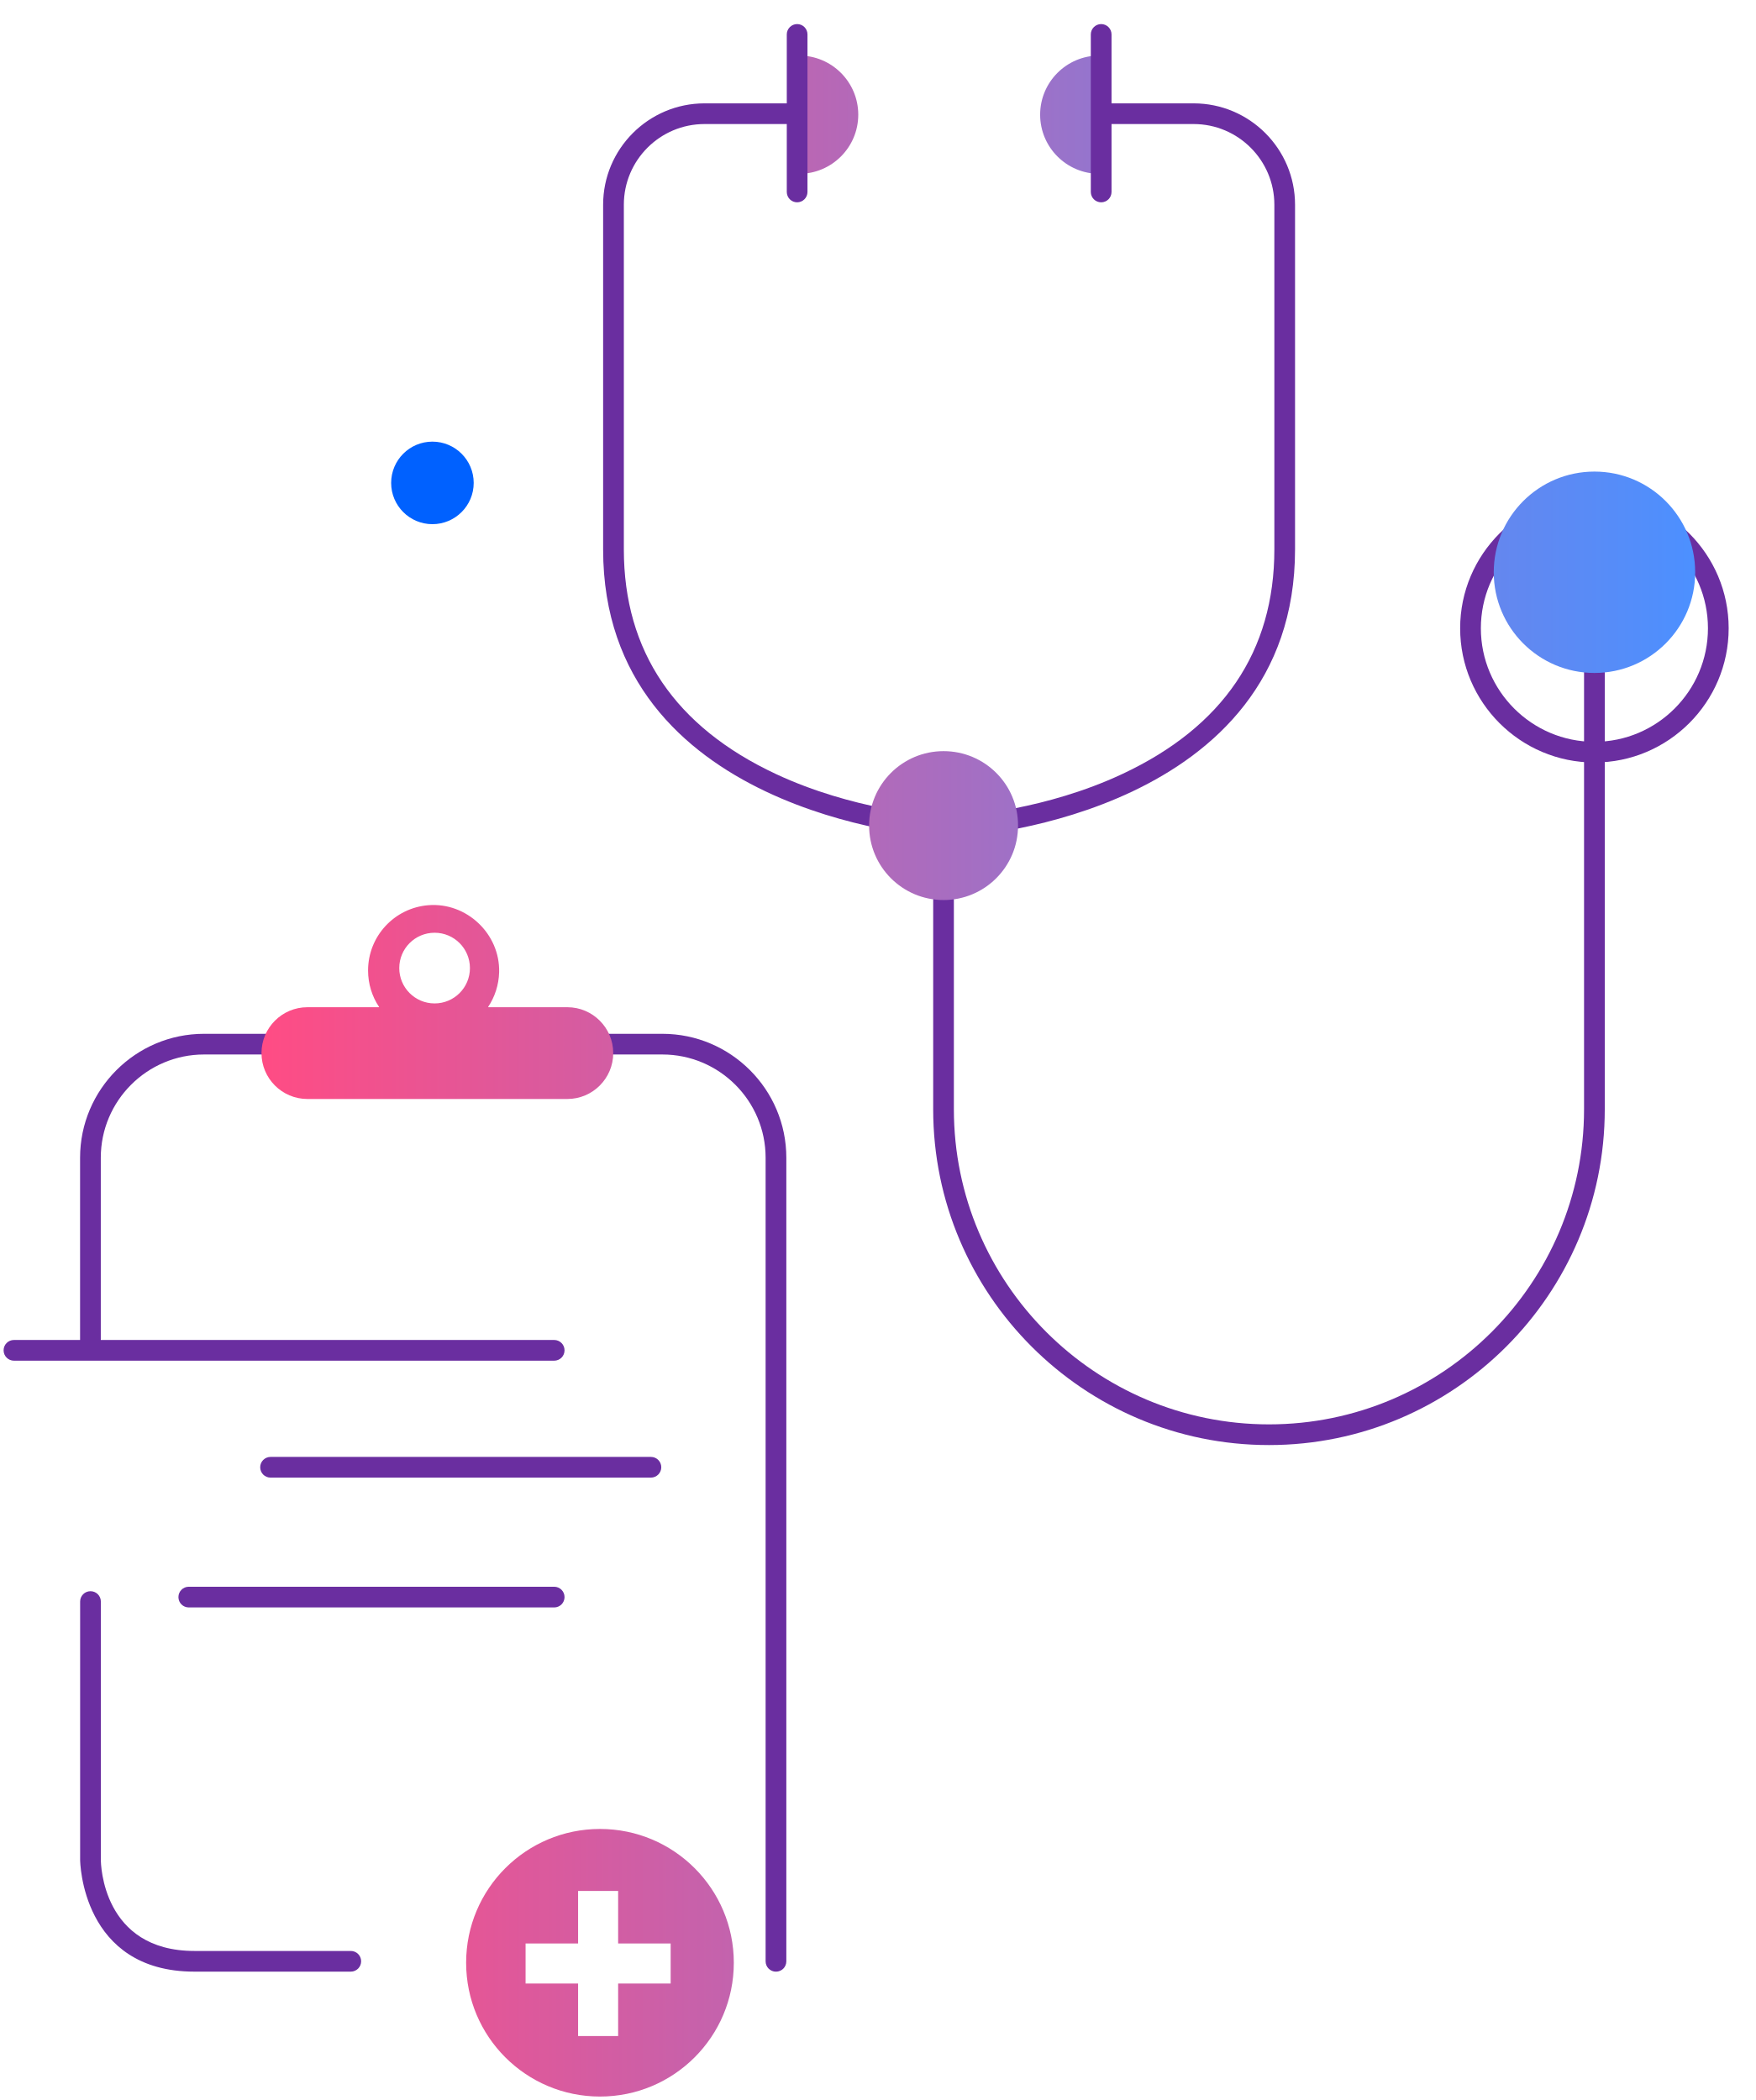
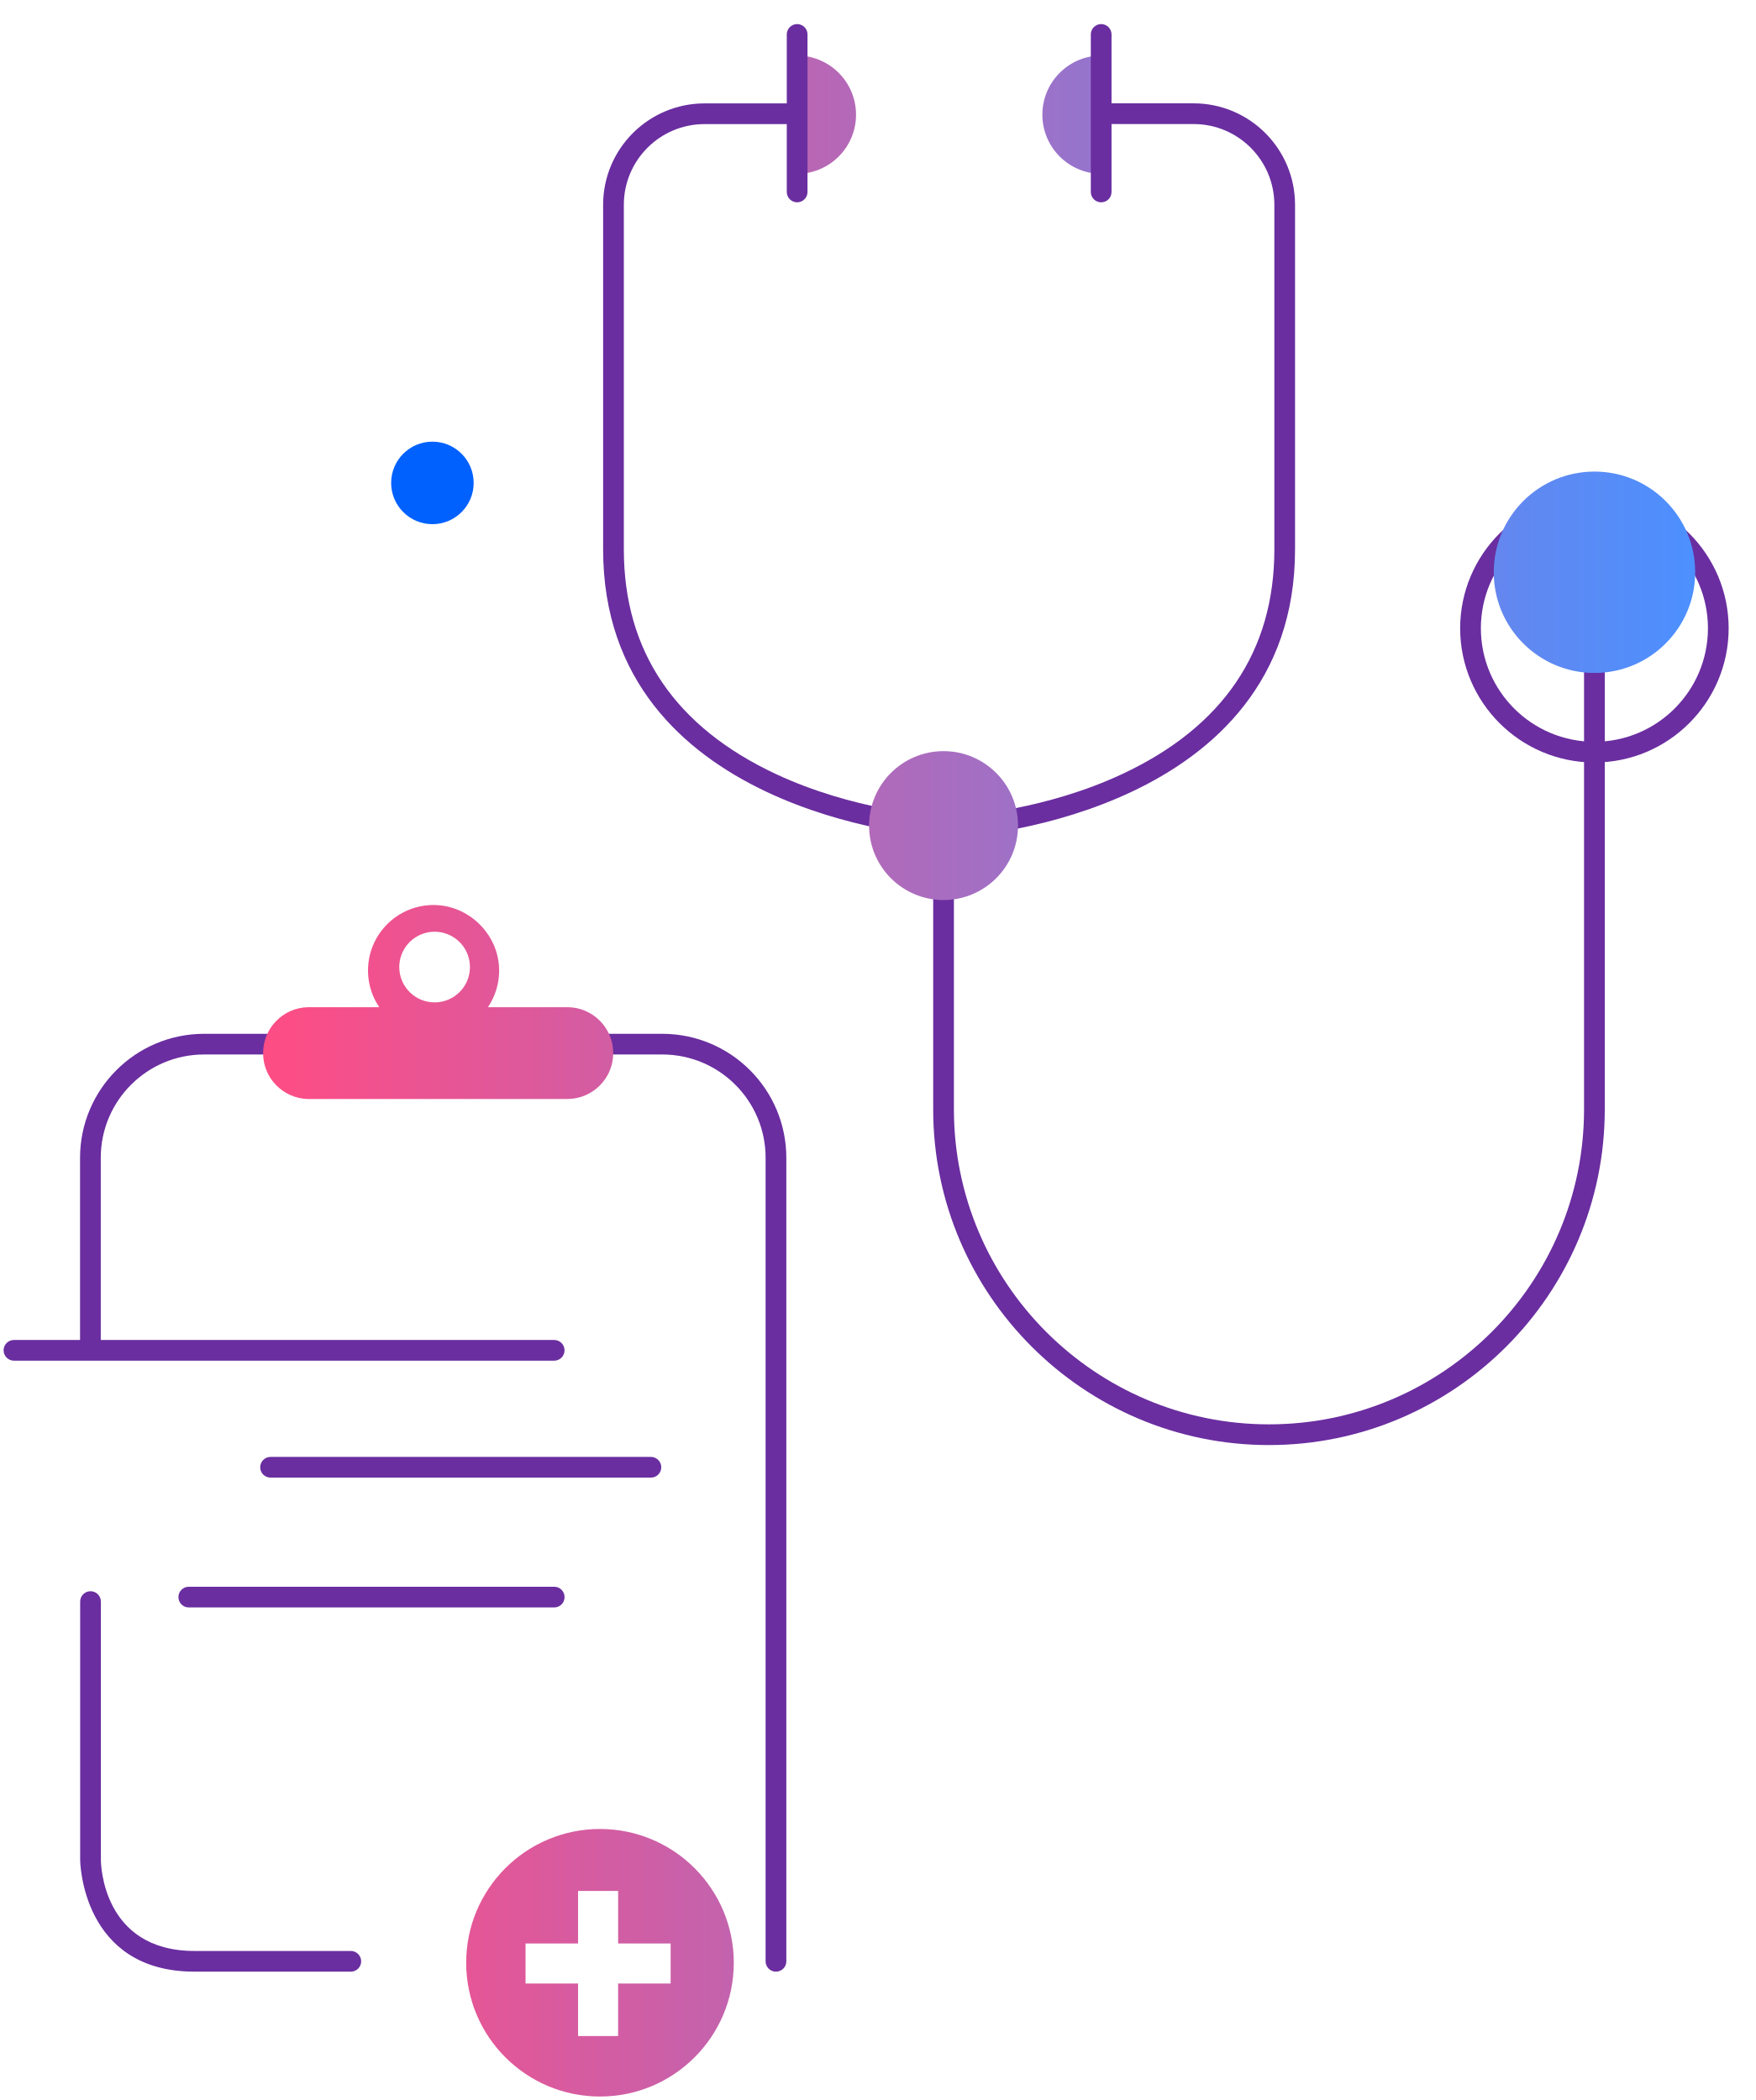
- <svg xmlns="http://www.w3.org/2000/svg" width="61" height="73" viewBox="0 0 61 73" fill="none">
-   <path d="M32.355 29.058C32.348 29.058 32.341 29.058 32.334 29.058C32.221 29.051 20.961 28.255 20.961 19.099V7.117C20.961 5.174 22.542 3.593 24.485 3.593H27.584C27.783 3.593 27.944 3.753 27.944 3.953C27.944 4.152 27.783 4.312 27.584 4.312H24.485C22.938 4.312 21.681 5.569 21.681 7.117V19.096C21.681 22.639 23.46 25.268 26.972 26.909C29.637 28.154 32.35 28.337 32.377 28.339C32.576 28.351 32.727 28.521 32.713 28.72C32.703 28.912 32.545 29.058 32.355 29.058Z" fill="#6A2EA0" />
-   <path d="M33.616 29.058C33.427 29.058 33.269 28.912 33.257 28.72C33.245 28.521 33.396 28.351 33.592 28.339C33.619 28.337 36.332 28.157 38.997 26.909C42.509 25.268 44.289 22.639 44.289 19.096V7.117C44.289 5.572 43.032 4.312 41.484 4.312H38.385C38.186 4.312 38.025 4.152 38.025 3.953C38.025 3.753 38.186 3.593 38.385 3.593H41.484C43.428 3.593 45.008 5.174 45.008 7.117V19.096C45.008 28.253 33.751 29.049 33.636 29.056C33.633 29.058 33.623 29.058 33.616 29.058Z" fill="#6A2EA0" />
-   <path d="M44.102 50.233C37.668 50.233 32.432 44.999 32.432 38.563V31.287C32.432 31.088 32.592 30.927 32.791 30.927C32.991 30.927 33.151 31.088 33.151 31.287V38.563C33.151 44.601 38.064 49.514 44.102 49.514C50.14 49.514 55.052 44.601 55.052 38.563V23.383C55.052 23.184 55.213 23.023 55.412 23.023C55.611 23.023 55.772 23.184 55.772 23.383V38.563C55.772 44.996 50.535 50.233 44.102 50.233Z" fill="#6A2EA0" />
-   <path d="M55.412 26.506C52.838 26.506 50.746 24.412 50.746 21.84C50.746 19.267 52.84 17.175 55.412 17.175C57.983 17.175 60.078 19.269 60.078 21.84C60.078 24.412 57.983 26.506 55.412 26.506ZM55.412 17.894C53.236 17.894 51.466 19.665 51.466 21.84C51.466 24.016 53.236 25.787 55.412 25.787C57.587 25.787 59.358 24.016 59.358 21.84C59.358 19.665 57.587 17.894 55.412 17.894Z" fill="#6A2EA0" />
-   <path d="M15.028 18.221C15.82 18.221 16.463 17.579 16.463 16.787C16.463 15.995 15.82 15.352 15.028 15.352C14.236 15.352 13.594 15.995 13.594 16.787C13.594 17.579 14.236 18.221 15.028 18.221Z" fill="#0061FF" />
-   <path d="M26.968 68.539C26.769 68.539 26.608 68.378 26.608 68.179V40.245C26.608 38.266 24.999 36.656 23.02 36.656H7.091C5.112 36.656 3.503 38.266 3.503 40.245V46.861C3.503 47.06 3.342 47.221 3.143 47.221C2.944 47.221 2.783 47.06 2.783 46.861V40.245C2.783 37.87 4.717 35.937 7.091 35.937H23.02C25.394 35.937 27.328 37.87 27.328 40.245V68.181C27.328 68.378 27.167 68.539 26.968 68.539Z" fill="#6A2EA0" />
-   <path d="M19.26 47.3H0.485C0.286 47.3 0.125 47.139 0.125 46.94C0.125 46.741 0.286 46.58 0.485 46.58H19.26C19.459 46.58 19.62 46.741 19.62 46.94C19.62 47.139 19.459 47.3 19.26 47.3Z" fill="#6A2EA0" />
-   <path d="M22.62 51.365H9.403C9.204 51.365 9.043 51.204 9.043 51.005C9.043 50.806 9.204 50.645 9.403 50.645H22.623C22.822 50.645 22.982 50.806 22.982 51.005C22.982 51.204 22.819 51.365 22.62 51.365Z" fill="#6A2EA0" />
-   <path d="M19.26 55.878H6.561C6.362 55.878 6.201 55.717 6.201 55.518C6.201 55.319 6.362 55.158 6.561 55.158H19.26C19.459 55.158 19.62 55.319 19.62 55.518C19.62 55.717 19.459 55.878 19.26 55.878Z" fill="#6A2EA0" />
-   <path d="M12.191 68.538H6.758C2.831 68.538 2.785 64.695 2.785 64.654V55.673C2.785 55.474 2.946 55.313 3.145 55.313C3.344 55.313 3.505 55.474 3.505 55.673V64.654C3.505 64.784 3.555 67.819 6.758 67.819H12.191C12.39 67.819 12.551 67.979 12.551 68.178C12.551 68.377 12.39 68.538 12.191 68.538Z" fill="#6A2EA0" />
-   <path d="M27.772 6.042H27.705V1.931H27.772C28.907 1.931 29.828 2.852 29.828 3.986C29.828 5.121 28.907 6.042 27.772 6.042ZM32.793 26.111C31.363 26.111 30.205 27.269 30.205 28.699C30.205 30.129 31.363 31.287 32.793 31.287C34.223 31.287 35.381 30.129 35.381 28.699C35.384 27.269 34.225 26.111 32.793 26.111ZM38.205 6.042H38.272V1.931H38.205C37.07 1.931 36.149 2.852 36.149 3.986C36.149 5.121 37.07 6.042 38.205 6.042ZM55.414 16.393C53.48 16.393 51.914 17.959 51.914 19.893C51.914 21.826 53.48 23.393 55.414 23.393C57.347 23.393 58.914 21.826 58.914 19.893C58.914 17.959 57.345 16.393 55.414 16.393ZM21.312 36.608C21.312 37.488 20.597 38.203 19.717 38.203H10.683C9.803 38.203 9.088 37.488 9.088 36.608C9.088 35.727 9.803 35.013 10.683 35.013H13.166C13.173 35.013 13.175 35.005 13.173 35.001C12.931 34.638 12.792 34.204 12.792 33.736C12.792 32.542 13.71 31.563 14.881 31.467C16.212 31.357 17.381 32.46 17.347 33.796C17.335 34.24 17.196 34.655 16.966 35.001C16.963 35.005 16.966 35.013 16.973 35.013H19.722C20.597 35.015 21.312 35.727 21.312 36.608ZM16.332 33.653C16.332 32.974 15.783 32.424 15.104 32.424C14.425 32.424 13.876 32.974 13.876 33.653C13.876 34.331 14.425 34.881 15.104 34.881C15.783 34.881 16.332 34.331 16.332 33.653ZM25.503 68.229C25.503 70.798 23.421 72.88 20.852 72.88C18.282 72.88 16.2 70.798 16.2 68.229C16.2 65.66 18.282 63.578 20.852 63.578C23.421 63.578 25.503 65.66 25.503 68.229ZM23.308 67.56H21.483V65.734H20.091V67.56H18.266V68.951H20.091V70.776H21.483V68.951H23.308V67.56Z" fill="url(#paint0_linear)" />
-   <path d="M27.704 7.033C27.505 7.033 27.344 6.872 27.344 6.673V1.197C27.344 0.998 27.505 0.837 27.704 0.837C27.903 0.837 28.063 0.998 28.063 1.197V6.673C28.063 6.872 27.9 7.033 27.704 7.033Z" fill="#6A2EA0" />
-   <path d="M38.27 7.033C38.071 7.033 37.91 6.872 37.91 6.673V1.197C37.91 0.998 38.071 0.837 38.27 0.837C38.469 0.837 38.63 0.998 38.63 1.197V6.673C38.63 6.872 38.469 7.033 38.27 7.033Z" fill="#6A2EA0" />
+ <svg xmlns="http://www.w3.org/2000/svg" width="61" height="73" fill="none">
+   <path d="M32.355 29.058h-.021c-.113-.007-11.373-.803-11.373-9.96V7.118a3.528 3.528 0 0 1 3.524-3.524h3.099a.36.36 0 1 1 0 .72h-3.1a2.806 2.806 0 0 0-2.803 2.804v11.98c0 3.542 1.78 6.171 5.291 7.812 2.665 1.245 5.378 1.428 5.405 1.43.199.012.35.182.336.381a.356.356 0 0 1-.358.338ZM33.616 29.058a.36.36 0 0 1-.024-.72c.027-.002 2.74-.181 5.405-1.429 3.512-1.64 5.292-4.27 5.292-7.813V7.116a2.808 2.808 0 0 0-2.805-2.804h-3.099a.36.36 0 1 1 0-.72h3.1a3.528 3.528 0 0 1 3.523 3.525v11.98c0 9.155-11.257 9.952-11.373 9.96-.002.002-.011.002-.019.002Z" fill="#6A2EA0" />
+   <path d="M44.102 50.233c-6.434 0-11.67-5.234-11.67-11.67v-7.276a.36.36 0 1 1 .72 0v7.276c0 6.038 4.912 10.95 10.95 10.95 6.038 0 10.95-4.912 10.95-10.95v-15.18a.36.36 0 1 1 .72 0v15.18c0 6.433-5.236 11.67-11.67 11.67Z" fill="#6A2EA0" />
+   <path d="M55.412 26.506a4.671 4.671 0 0 1-4.666-4.666 4.671 4.671 0 0 1 4.666-4.665 4.672 4.672 0 0 1 4.666 4.665 4.672 4.672 0 0 1-4.666 4.666Zm0-8.612a3.95 3.95 0 0 0-3.946 3.947 3.95 3.95 0 0 0 3.946 3.945 3.95 3.95 0 0 0 3.946-3.946 3.95 3.95 0 0 0-3.946-3.946Z" fill="#6A2EA0" />
+   <path d="M15.028 18.221a1.434 1.434 0 1 0 0-2.868 1.434 1.434 0 0 0 0 2.868Z" fill="#0061FF" />
+   <path d="M26.968 68.539a.36.36 0 0 1-.36-.36V40.245a3.592 3.592 0 0 0-3.588-3.589H7.09a3.592 3.592 0 0 0-3.588 3.589v6.616a.36.36 0 1 1-.72 0v-6.616a4.314 4.314 0 0 1 4.308-4.308H23.02a4.314 4.314 0 0 1 4.308 4.308V68.18c0 .197-.16.358-.36.358Z" fill="#6A2EA0" />
+   <path d="M19.26 47.3H.485a.36.36 0 1 1 0-.72H19.26a.36.36 0 1 1 0 .72ZM22.62 51.365H9.403a.36.36 0 1 1 0-.72h13.22a.36.36 0 1 1-.003.72ZM19.26 55.878H6.561a.36.36 0 1 1 0-.72h12.7a.36.36 0 1 1 0 .72ZM12.19 68.538H6.759c-3.927 0-3.973-3.843-3.973-3.884v-8.98a.36.36 0 1 1 .72 0v8.98c0 .13.05 3.165 3.253 3.165h5.433a.36.36 0 1 1 0 .72Z" fill="#6A2EA0" />
+   <path d="M27.772 6.042h-.067V1.931h.067a2.057 2.057 0 0 1 0 4.111Zm5.02 20.069a2.588 2.588 0 1 0 0 5.176 2.588 2.588 0 0 0 0-5.176Zm5.413-20.069h.067V1.931h-.067a2.057 2.057 0 0 0 0 4.111Zm17.209 10.351a3.5 3.5 0 1 0 0 7 3.5 3.5 0 1 0 0-7ZM21.312 36.608c0 .88-.715 1.595-1.595 1.595h-9.034a1.596 1.596 0 0 1 0-3.19h2.483c.007 0 .01-.008.007-.012a2.277 2.277 0 0 1 1.708-3.534c1.331-.11 2.5.993 2.466 2.33A2.281 2.281 0 0 1 16.966 35c-.003.005 0 .012.007.012h2.749c.875.002 1.59.715 1.59 1.595Zm-4.98-2.955a1.228 1.228 0 1 0-2.455-.002 1.228 1.228 0 0 0 2.455.002Zm9.17 34.576a4.65 4.65 0 1 1-9.3 0 4.65 4.65 0 0 1 9.3 0Zm-2.194-.67h-1.825v-1.825H20.09v1.826h-1.825v1.391h1.825v1.826h1.392V68.95h1.825V67.56Z" fill="url(#a)" />
+   <path d="M27.704 7.033a.36.36 0 0 1-.36-.36V1.197a.36.36 0 1 1 .72 0v5.476c0 .2-.164.36-.36.36ZM38.27 7.033a.36.36 0 0 1-.36-.36V1.197a.36.36 0 1 1 .72 0v5.476c0 .2-.16.36-.36.36Z" fill="#6A2EA0" />
  <defs>
-     <linearGradient id="paint0_linear" x1="9.089" y1="37.406" x2="58.913" y2="37.406" gradientUnits="userSpaceOnUse">
+     <linearGradient id="a" x1="9.089" y1="37.406" x2="58.913" y2="37.406" gradientUnits="userSpaceOnUse">
      <stop stop-color="#FF4C84" />
-       <stop offset="0.603" stop-color="#9176D0" />
+       <stop offset=".603" stop-color="#9176D0" />
      <stop offset="1" stop-color="#4C90FF" />
    </linearGradient>
  </defs>
</svg>
